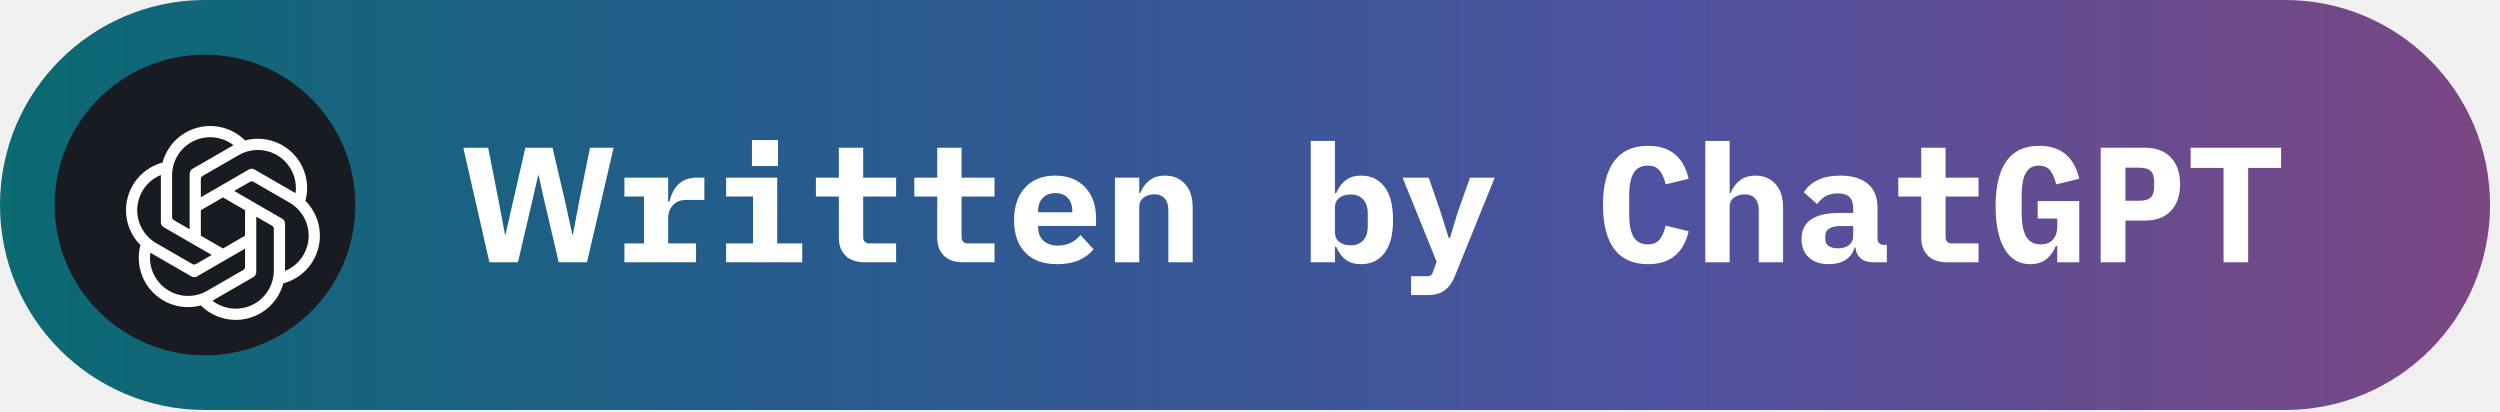
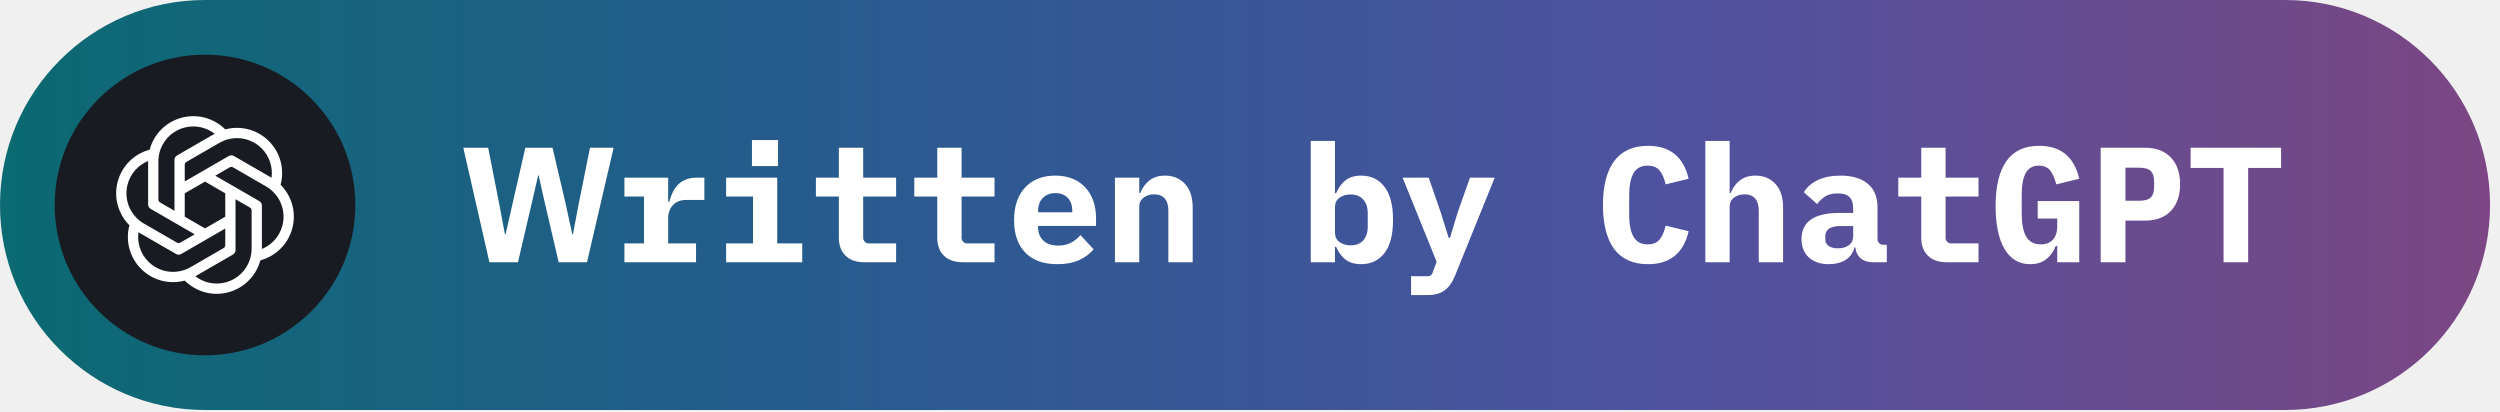
<svg xmlns="http://www.w3.org/2000/svg" width="151.83" height="25" viewBox="0 0 151.83 25" role="img" aria-label="Written by ChatGPT">
  <style>.dark{display:none}@media (prefers-color-scheme:dark){.light{display:none}.dark{display:inline}}</style>
  <defs>
-     <g id="b7a1cdf-mark" transform="translate(2 2) scale(0.04)">
+     <g id="b7a1cdf-mark" transform="translate(1.884081 1.884067) scale(0.03665338)">
      <path d="M508.749 317.399C516.777 287.314 508.991 253.884 485.389 230.282C461.788 206.681 428.36 198.895 398.273 206.923C376.231 184.928 343.39 174.956 311.148 183.596C278.906 192.234 255.45 217.292 247.36 247.361C217.291 255.451 192.233 278.91 183.595 311.149C174.957 343.391 184.927 376.232 206.924 398.274C198.896 428.359 206.683 461.789 230.284 485.391C253.885 508.992 287.313 516.779 317.401 508.75C339.442 530.745 372.286 540.717 404.525 532.079C436.767 523.441 460.223 498.384 468.313 468.315C498.383 460.224 523.44 436.766 532.078 404.526C540.716 372.285 530.747 339.443 508.749 317.402V317.399ZM470.899 244.776C486.892 260.77 493.488 282.601 490.687 303.412L415.577 260.046C412.411 258.218 408.509 258.218 405.345 260.046L317.401 310.82V277.526C317.401 275.191 318.652 273.005 320.676 271.837L387.644 233.174C414.178 218.353 448.346 222.223 470.901 244.776H470.899ZM357.837 311.144L398.275 334.491V381.185L357.837 404.532L317.398 381.185V334.491L357.837 311.144ZM264.776 269.693C265.207 239.305 285.644 211.649 316.453 203.393C338.3 197.54 360.505 202.744 377.127 215.573L302.014 258.937C298.848 260.764 296.898 264.144 296.898 267.798V369.346L268.065 352.699C266.043 351.531 264.776 349.353 264.776 347.017V269.691V269.693ZM203.391 316.454C209.244 294.608 224.854 277.978 244.276 269.999V356.73C244.276 360.384 246.226 363.763 249.392 365.591L337.337 416.365L308.503 433.013C306.481 434.181 303.961 434.188 301.939 433.02L234.971 394.357C208.868 378.789 195.138 347.261 203.391 316.454ZM244.775 470.9C228.781 454.906 222.186 433.075 224.986 412.264L300.096 455.63C303.263 457.457 307.164 457.457 310.328 455.63L398.273 404.856V438.149C398.273 440.485 397.022 442.671 394.997 443.839L328.029 482.502C301.495 497.322 267.327 493.452 244.772 470.9H244.775ZM450.897 445.982C450.466 476.371 430.029 504.027 399.22 512.283C377.373 518.136 355.168 512.932 338.547 500.102L413.659 456.738C416.826 454.911 418.775 451.532 418.775 447.877V346.329L447.609 362.977C449.631 364.145 450.897 366.323 450.897 368.659V445.985V445.982ZM512.282 399.221C506.429 421.068 490.819 437.697 471.397 445.676V358.946C471.397 355.292 469.448 351.912 466.281 350.085L378.336 299.311L407.17 282.663C409.192 281.495 411.712 281.487 413.734 282.655L480.702 321.318C506.805 336.887 520.536 368.415 512.282 399.221Z" />
    </g>
    <g id="b7a1cdf-text" transform="translate(34 19.19)">
      <path d="M-0.1 -8.38H1.72L2.51 -4.36L2.95 -2.03H2.99L3.52 -4.36L4.44 -8.38H6.43L7.37 -4.36L7.88 -2.03H7.92L8.36 -4.36L9.17 -8.38H10.9L8.95 0H6.88L5.82 -4.54L5.41 -6.37H5.38L4.96 -4.54L3.9 0H1.81ZM11.69 -1.38H13.12V-4.81H11.69V-6.19H14.89V-4.44H14.98Q15.42 -6.19 16.96 -6.19H17.54V-4.56H16.22Q15.59 -4.56 15.24 -4.18Q14.89 -3.8 14.89 -3.22V-1.38H16.93V0H11.69ZM22.93 -8.94V-7.04H21.02V-8.94ZM19.13 -1.38H21.1V-4.81H19.13V-6.19H22.87V-1.38H24.7V0H19.13ZM29.16 -1.79Q29.16 -1.62 29.28 -1.5Q29.4 -1.38 29.57 -1.38H31.57V0H29.28Q28.34 0 27.86 -0.49Q27.38 -0.97 27.38 -1.79V-4.81H25.7V-6.19H27.38V-8.38H29.16V-6.19H31.57V-4.81H29.16ZM36.36 -1.79Q36.36 -1.62 36.48 -1.5Q36.6 -1.38 36.77 -1.38H38.77V0H36.48Q35.54 0 35.06 -0.49Q34.58 -0.97 34.58 -1.79V-4.81H32.9V-6.19H34.58V-8.38H36.36V-6.19H38.77V-4.81H36.36ZM40.2 -3.07Q40.2 -4.6 41.01 -5.47Q41.82 -6.34 43.21 -6.34Q44.59 -6.34 45.4 -5.49Q46.2 -4.64 46.2 -3.19V-2.66H41.96V-2.56Q41.96 -1.94 42.35 -1.58Q42.73 -1.22 43.43 -1.22Q44.41 -1.22 45.06 -1.99L46.02 -0.95Q45.62 -0.46 44.96 -0.16Q44.3 0.14 43.37 0.14Q41.83 0.14 41.02 -0.71Q40.2 -1.56 40.2 -3.07ZM41.96 -3.76V-3.66H44.46V-3.76Q44.46 -4.36 44.13 -4.71Q43.8 -5.06 43.22 -5.06Q42.65 -5.06 42.31 -4.71Q41.96 -4.36 41.96 -3.76ZM47.58 0V-6.19H49.36V-5.06H49.43Q49.66 -5.64 50.11 -5.99Q50.56 -6.34 51.25 -6.34Q52.16 -6.34 52.72 -5.72Q53.27 -5.11 53.27 -4.01V0H51.49V-3.77Q51.49 -4.36 51.23 -4.66Q50.96 -4.97 50.45 -4.97Q50 -4.97 49.68 -4.73Q49.36 -4.49 49.36 -4.07V0ZM61.91 -8.88H63.68V-5.06H63.77Q64.02 -5.66 64.46 -6Q64.9 -6.34 65.6 -6.34Q66.67 -6.34 67.3 -5.53Q67.93 -4.72 67.93 -3.1Q67.93 -1.48 67.3 -0.67Q66.67 0.14 65.6 0.14Q64.9 0.14 64.46 -0.19Q64.02 -0.53 63.77 -1.13H63.68V0H61.91ZM66.08 -2.62V-3.58Q66.08 -4.22 65.75 -4.59Q65.42 -4.96 64.84 -4.96Q64.33 -4.96 64.01 -4.72Q63.68 -4.48 63.68 -4.01V-2.18Q63.68 -1.72 64.01 -1.48Q64.33 -1.24 64.84 -1.24Q65.42 -1.24 65.75 -1.6Q66.08 -1.97 66.08 -2.62ZM73.56 -6.19H75.37L72.46 1Q72.18 1.7 71.71 2.05Q71.24 2.4 70.48 2.4H69.25V1.02H70.49Q70.61 1.02 70.7 0.95Q70.79 0.89 70.82 0.78L71.12 -0.04L68.63 -6.19H70.54L71.44 -3.59L72 -1.79H72.1L72.64 -3.59ZM83.29 -4.19Q83.29 -6.29 84.11 -7.4Q84.94 -8.52 86.59 -8.52Q89 -8.52 89.56 -6.11L87.88 -5.7Q87.72 -6.37 87.43 -6.72Q87.14 -7.07 86.56 -7.07Q85.85 -7.07 85.53 -6.52Q85.21 -5.96 85.21 -4.92V-3.46Q85.21 -2.41 85.53 -1.86Q85.85 -1.31 86.56 -1.31Q87.14 -1.31 87.43 -1.66Q87.72 -2 87.88 -2.68L89.56 -2.27Q89 0.14 86.59 0.14Q84.94 0.14 84.11 -0.97Q83.29 -2.09 83.29 -4.19ZM90.78 -8.88H92.56V-5.06H92.63Q92.86 -5.64 93.31 -5.99Q93.76 -6.34 94.45 -6.34Q95.36 -6.34 95.92 -5.72Q96.47 -5.11 96.47 -4.01V0H94.69V-3.77Q94.69 -4.36 94.43 -4.66Q94.16 -4.97 93.65 -4.97Q93.2 -4.97 92.88 -4.73Q92.56 -4.49 92.56 -4.07V0H90.78ZM103.04 0Q102.49 0 102.15 -0.29Q101.81 -0.58 101.76 -1.09H101.7Q101.54 -0.49 101.04 -0.17Q100.54 0.14 99.82 0.14Q98.9 0.14 98.36 -0.35Q97.82 -0.84 97.82 -1.7Q97.82 -3.61 100.61 -3.61H101.6V-3.92Q101.6 -4.49 101.34 -4.76Q101.08 -5.04 100.48 -5.04Q99.95 -5.04 99.59 -4.84Q99.24 -4.63 98.96 -4.26L97.99 -5.12Q98.32 -5.68 99 -6.01Q99.68 -6.34 100.68 -6.34Q101.96 -6.34 102.67 -5.74Q103.38 -5.15 103.38 -4V-1.69Q103.38 -1.52 103.5 -1.4Q103.62 -1.28 103.79 -1.28H104.06V0ZM101.6 -1.91V-2.65H100.66Q100.13 -2.65 99.85 -2.47Q99.56 -2.28 99.56 -1.92V-1.68Q99.56 -1.36 99.81 -1.19Q100.06 -1.02 100.49 -1.02Q100.98 -1.02 101.29 -1.25Q101.6 -1.49 101.6 -1.91ZM108.36 -1.79Q108.36 -1.62 108.48 -1.5Q108.6 -1.38 108.77 -1.38H110.77V0H108.48Q107.54 0 107.06 -0.49Q106.58 -0.97 106.58 -1.79V-4.81H104.9V-6.19H106.58V-8.38H108.36V-6.19H110.77V-4.81H108.36ZM116.53 -1.19H116.42Q116.2 -0.6 115.73 -0.23Q115.27 0.14 114.55 0.14Q113.33 0.14 112.67 -0.98Q112.02 -2.1 112.02 -4.12Q112.02 -6.28 112.81 -7.4Q113.6 -8.52 115.21 -8.52Q117.58 -8.52 118.14 -6.11L116.46 -5.7Q116.29 -6.35 116.02 -6.71Q115.74 -7.07 115.18 -7.07Q114.52 -7.07 114.22 -6.52Q113.93 -5.98 113.93 -4.92V-3.55Q113.93 -2.47 114.25 -1.89Q114.58 -1.31 115.32 -1.31Q115.91 -1.31 116.22 -1.66Q116.53 -2.02 116.53 -2.59V-3.2H115.1V-4.48H118.14V0H116.53ZM119.71 0V-8.38H122.95Q124.18 -8.38 124.85 -7.66Q125.52 -6.95 125.52 -5.71Q125.52 -4.48 124.85 -3.76Q124.18 -3.05 122.95 -3.05H121.52V0ZM121.52 -4.5H122.5Q123.12 -4.5 123.37 -4.74Q123.62 -4.98 123.62 -5.53V-5.89Q123.62 -6.44 123.37 -6.68Q123.12 -6.92 122.5 -6.92H121.52ZM130.5 -6.9V0H128.7V-6.9H126.29V-8.38H132.91V-6.9Z" />
    </g>
-     <clipPath id="b7a1cdf-plate">
-       <circle cx="15" cy="15" r="11" />
-     </clipPath>
    <linearGradient id="b7a1cdf-fill-light" x1="0" y1="0" x2="1" y2="0">
      <stop offset="0%" stop-color="#0A6A71" />
      <stop offset="33.33%" stop-color="#275B8E" />
      <stop offset="66.67%" stop-color="#4E52A0" />
      <stop offset="100%" stop-color="#7C4682" />
    </linearGradient>
    <linearGradient id="b7a1cdf-edge-dark" x1="0" y1="0" x2="1" y2="0">
      <stop offset="0%" stop-color="#0F8A93" />
      <stop offset="33.33%" stop-color="#3379BE" />
      <stop offset="66.67%" stop-color="#6A6FC4" />
      <stop offset="100%" stop-color="#A25FA8" />
    </linearGradient>
    <linearGradient id="b7a1cdf-fill-dark" x1="0" y1="0" x2="1" y2="0">
      <stop offset="0%" stop-color="#0A6A71" />
      <stop offset="33.33%" stop-color="#275B8E" />
      <stop offset="66.67%" stop-color="#4E52A0" />
      <stop offset="100%" stop-color="#7C4682" />
    </linearGradient>
  </defs>
  <g transform="scale(0.83)">
    <g class="light">
      <rect x="0" y="0" width="182.2" height="30" rx="15" fill="url(#b7a1cdf-fill-light)" />
      <circle cx="15" cy="15" r="11" fill="#181C22" />
-       <use href="#b7a1cdf-mark" clip-path="url(#b7a1cdf-plate)" fill="#FFFFFF" />
+       <use href="#b7a1cdf-mark" fill="#FFFFFF" />
      <use href="#b7a1cdf-text" fill="#FFFFFF" />
    </g>
    <g class="dark">
      <rect x="0" y="0" width="182.2" height="30" rx="15" fill="url(#b7a1cdf-fill-dark)" />
      <circle cx="15" cy="15" r="11" fill="#FFFFFF" />
-       <use href="#b7a1cdf-mark" clip-path="url(#b7a1cdf-plate)" fill="#181C22" />
+       <use href="#b7a1cdf-mark" fill="#181C22" />
      <use href="#b7a1cdf-text" fill="#FFFFFF" />
      <rect x="0.5" y="0.5" width="181.2" height="29" rx="14.5" fill="none" stroke="url(#b7a1cdf-edge-dark)" stroke-width="1" />
    </g>
  </g>
</svg>
